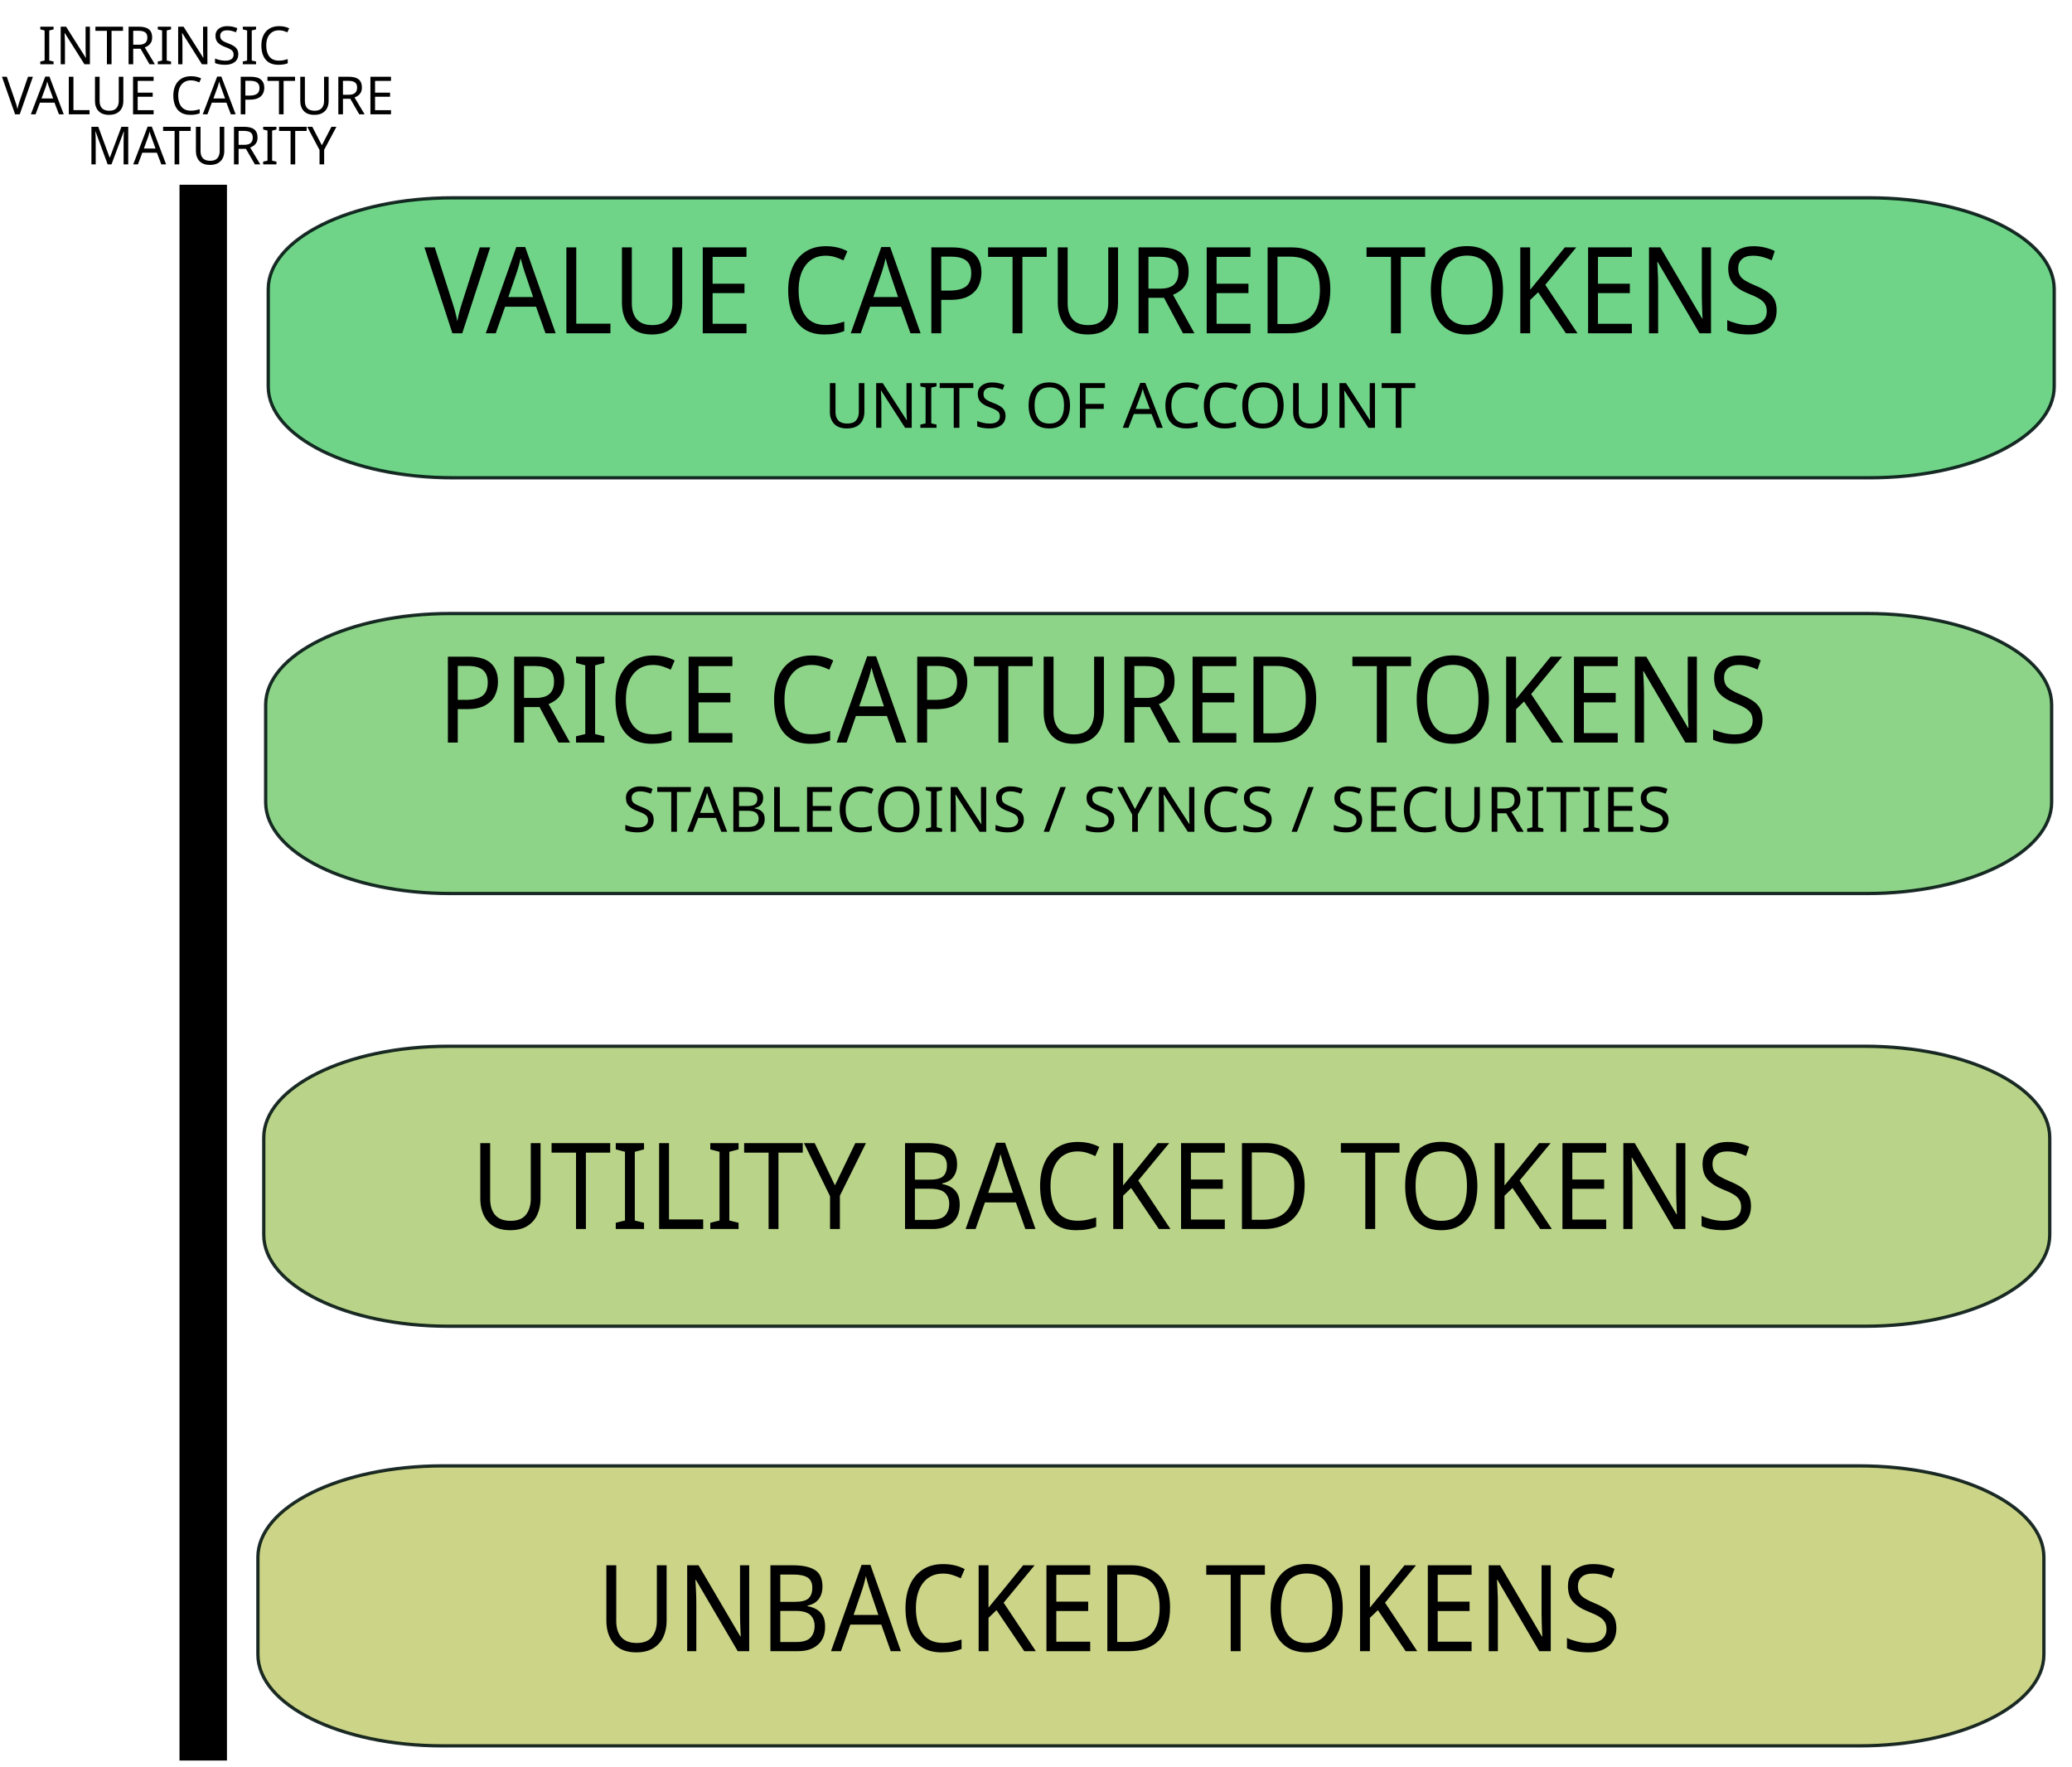
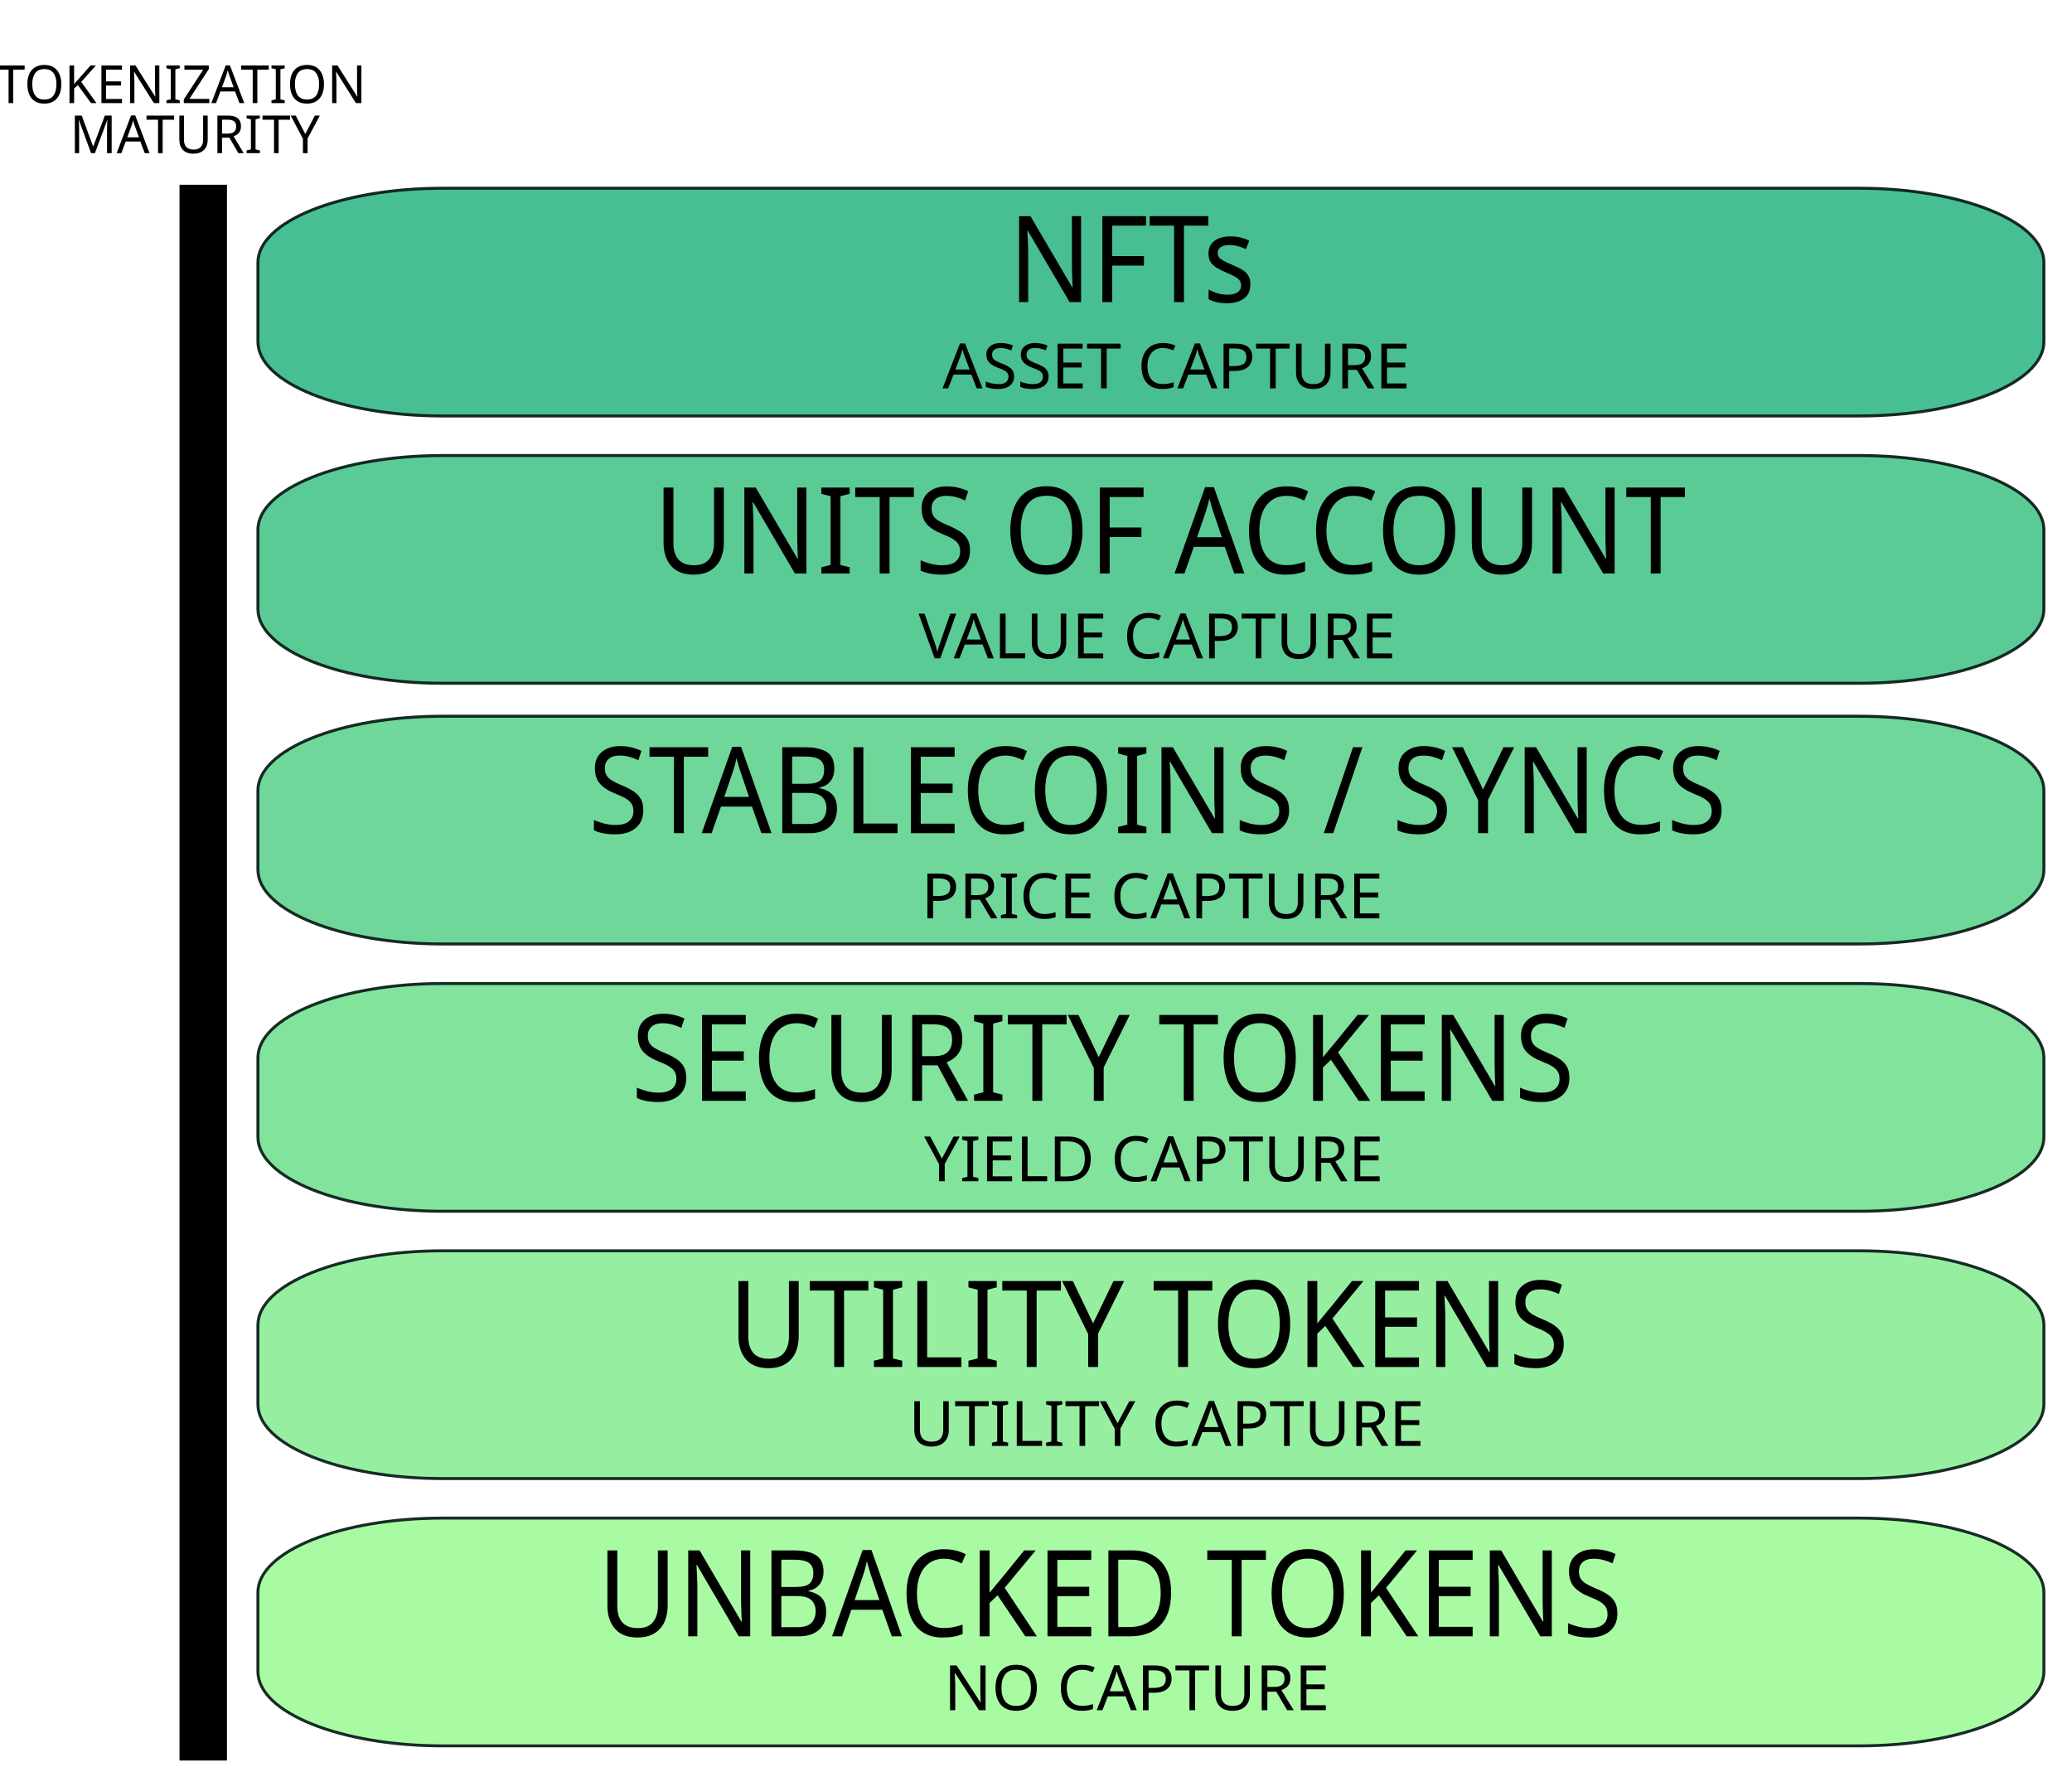
<svg xmlns="http://www.w3.org/2000/svg" id="svg207" version="1.1" preserveAspectRatio="xMinYMin meet" viewBox="0 0 629.157 536.46" height="536.46" width="629.157">
  <defs id="svgEditorDefs">
    <marker style="overflow:visible" id="marker108718" refX="0.0" refY="0.0" orient="auto">
      <path transform="scale(0.8) translate(12.5,0)" style="fill-rule:evenodd;fill:context-stroke;stroke:context-stroke;stroke-width:1.0pt" d="M 0.0,0.0 L 5.0,-5.0 L -12.5,0.0 L 5.0,5.0 L 0.0,0.0 z " id="path108449" />
    </marker>
    <marker style="overflow:visible" id="DotL" refX="0.0" refY="0.0" orient="auto">
      <path transform="scale(0.8) translate(7.4, 1)" style="fill-rule:evenodd;fill:context-stroke;stroke:context-stroke;stroke-width:1.0pt" d="M -2.5,-1.0 C -2.5,1.76 -4.74,4.0 -7.5,4.0 C -10.26,4.0 -12.5,1.76 -12.5,-1.0 C -12.5,-3.76 -10.26,-6.0 -7.5,-6.0 C -4.74,-6.0 -2.5,-3.76 -2.5,-1.0 z " id="path108510" />
    </marker>
    <linearGradient id="linearGradient44679">
      <stop style="stop-color:#000000;stop-opacity:1;" offset="0" id="stop44677" />
    </linearGradient>
    <marker style="overflow:visible" id="marker1502" refX="0" refY="0" orient="auto">
      <path transform="matrix(-0.8,0,0,-0.8,-10,0)" style="fill:context-stroke;fill-rule:evenodd;stroke:context-stroke;stroke-width:1pt" d="M 0,0 5,-5 -12.5,0 5,5 Z" id="path1235" />
    </marker>
    <marker style="overflow:visible" id="marker1493" refX="0" refY="0" orient="auto">
      <path transform="matrix(0.8,0,0,0.8,10,0)" style="fill:context-stroke;fill-rule:evenodd;stroke:context-stroke;stroke-width:1pt" d="M 0,0 5,-5 -12.5,0 5,5 Z" id="path1232" />
    </marker>
    <marker style="overflow:visible" id="marker163883" refX="0" refY="0" orient="auto">
      <path transform="matrix(-0.8,0,0,-0.8,-10,0)" style="fill:context-stroke;fill-rule:evenodd;stroke:context-stroke;stroke-width:1pt" d="M 0,0 5,-5 -12.5,0 5,5 Z" id="path163881" />
    </marker>
    <marker style="overflow:visible" id="marker163873" refX="0" refY="0" orient="auto">
      <path transform="matrix(0.8,0,0,0.8,10,0)" style="fill:context-stroke;fill-rule:evenodd;stroke:context-stroke;stroke-width:1pt" d="M 0,0 5,-5 -12.5,0 5,5 Z" id="path163871" />
    </marker>
    <marker style="overflow:visible" id="Arrow1Lend" refX="0" refY="0" orient="auto">
      <path transform="matrix(-0.8,0,0,-0.8,-10,0)" style="fill:context-stroke;fill-rule:evenodd;stroke:context-stroke;stroke-width:1pt" d="M 0,0 5,-5 -12.5,0 5,5 Z" id="path163590" />
    </marker>
    <marker style="overflow:visible" id="Arrow1Lstart" refX="0" refY="0" orient="auto">
      <path transform="matrix(0.8,0,0,0.8,10,0)" style="fill:context-stroke;fill-rule:evenodd;stroke:context-stroke;stroke-width:1pt" d="M 0,0 5,-5 -12.5,0 5,5 Z" id="path163587" />
    </marker>
    <marker style="overflow:visible" id="Arrow2Lend" refX="0" refY="0" orient="auto">
      <path transform="matrix(-1.1,0,0,-1.1,-1.1,0)" d="M 8.719,4.034 -2.207,0.016 8.719,-4.002 c -1.745,2.372 -1.735,5.617 -6e-7,8.035 z" style="fill:context-stroke;fill-rule:evenodd;stroke:context-stroke;stroke-width:0.625;stroke-linejoin:round" id="path163608" />
    </marker>
    <style type="text/css" id="style166">.svg_text_unselect{-moz-user-select: none;-webkit-user-select: none;-ms-user-select: none;}
</style>
    <linearGradient gradientUnits="objectBoundingBox" id="lgrd2-black-white" spreadMethod="pad" x1="0" x2="1" y1="0" y2="1">
      <stop offset="0%" stop-color="black" id="stop168" />
      <stop offset="100%" stop-color="white" id="stop170" />
    </linearGradient>
    <pattern height="10" id="hatch-black-45" patternTransform="rotate(45) scale(0.4)" patternUnits="userSpaceOnUse" viewBox="0 0 10 10" width="10" x="0" y="0">
      <line style="stroke:black;stroke-width:1px;" x1="0" x2="10" y1="5" y2="5" id="line173" />
    </pattern>
    <marker id="arrow15-12-left" markerHeight="12" markerUnits="strokeWidth" markerWidth="15" orient="auto" refX="3" refY="0" viewBox="0 -5 20 20">
      <path d="M 15,-5 0,0 15,5 Z" fill="#000000" id="path176" />
    </marker>
    <marker id="arrow10-8-left" markerHeight="8" markerUnits="strokeWidth" markerWidth="10" orient="auto" refX="3" refY="0" viewBox="0 -5 20 20">
      <path d="M 15,-5 0,0 15,5 Z" fill="#000000" id="path179" />
    </marker>
    <marker id="diam8" markerHeight="8" markerUnits="strokeWidth" markerWidth="8" orient="auto" refX="0" refY="0" viewBox="-5 -5 10 10">
      <path d="M -5,0 0,5 5,0 0,-5 Z" fill="#000000" id="path182" />
    </marker>
    <marker id="arrow20-16-left" markerHeight="16" markerUnits="strokeWidth" markerWidth="20" orient="auto" refX="3" refY="0" viewBox="0 -5 20 20">
      <path d="M 15,-5 0,0 15,5 Z" fill="#000000" id="path185" />
    </marker>
    <marker id="arrow15-12-right" markerHeight="12" markerUnits="strokeWidth" markerWidth="15" orient="auto" refX="-3" refY="0" viewBox="-15 -5 20 20">
      <path d="M -15,-5 0,0 -15,5 Z" fill="#000000" id="path188" />
    </marker>
    <marker id="arrow15-12-left-3" markerHeight="12" markerUnits="strokeWidth" markerWidth="15" orient="auto" refX="3" refY="0" viewBox="0 -5 20 20">
      <path d="M 15,-5 0,0 15,5 Z" fill="#000000" id="path176-8" />
    </marker>
    <marker id="arrow15-12-right-0" markerHeight="12" markerUnits="strokeWidth" markerWidth="15" orient="auto" refX="-3" refY="0" viewBox="-15 -5 20 20">
      <path d="M -15,-5 0,0 -15,5 Z" fill="#000000" id="path188-5" />
    </marker>
    <marker style="overflow:visible" id="marker1493-3" refX="0" refY="0" orient="auto">
      <path transform="matrix(0.8,0,0,0.8,10,0)" style="fill:context-stroke;fill-rule:evenodd;stroke:context-stroke;stroke-width:1pt" d="M 0,0 5,-5 -12.5,0 5,5 Z" id="path1232-6" />
    </marker>
    <marker style="overflow:visible" id="marker1502-7" refX="0" refY="0" orient="auto">
      <path transform="matrix(-0.8,0,0,-0.8,-10,0)" style="fill:context-stroke;fill-rule:evenodd;stroke:context-stroke;stroke-width:1pt" d="M 0,0 5,-5 -12.5,0 5,5 Z" id="path1235-5" />
    </marker>
    <marker style="overflow:visible" id="marker1493-3-9" refX="0" refY="0" orient="auto">
      <path transform="matrix(0.8,0,0,0.8,10,0)" style="fill:context-stroke;fill-rule:evenodd;stroke:context-stroke;stroke-width:1pt" d="M 0,0 5,-5 -12.5,0 5,5 Z" id="path1232-6-1" />
    </marker>
    <marker style="overflow:visible" id="marker1502-7-2" refX="0" refY="0" orient="auto">
      <path transform="matrix(-0.8,0,0,-0.8,-10,0)" style="fill:context-stroke;fill-rule:evenodd;stroke:context-stroke;stroke-width:1pt" d="M 0,0 5,-5 -12.5,0 5,5 Z" id="path1235-5-7" />
    </marker>
  </defs>
-   <rect style="fill:#ccd488;stroke:#00110f;stroke-linejoin:round;stroke-opacity:0.885;fill-opacity:1" id="rect7814" width="542.313" height="85.024" x="78.313" y="445.105" rx="56.088" ry="27.734" />
-   <rect style="fill:#b9d488;fill-opacity:1;stroke:#00110f;stroke-linejoin:round;stroke-opacity:0.885" id="rect7814-6" width="542.313" height="85.024" x="80.089" y="317.69" rx="56.088" ry="27.734" />
-   <rect style="fill:#8dd488;fill-opacity:1;stroke:#00110f;stroke-linejoin:round;stroke-opacity:0.885" id="rect7814-6-6" width="542.313" height="85.024" x="80.666" y="186.293" rx="56.088" ry="27.734" />
-   <rect style="fill:#6fd488;fill-opacity:1;stroke:#00110f;stroke-linejoin:round;stroke-opacity:0.885" id="rect7814-6-6-4" width="542.313" height="85.024" x="81.447" y="60.061" rx="56.088" ry="27.734" />
+   <rect style="fill:#a9fba3;fill-opacity:1;stroke:#00110f;stroke-width:0.902;stroke-linejoin:round;stroke-opacity:0.885" id="rect7814" width="542.313" height="69.163" x="78.313" y="460.966" rx="56.088" ry="22.56" />
+   <rect style="fill:#96efa0;fill-opacity:1;stroke:#00110f;stroke-width:0.902;stroke-linejoin:round;stroke-opacity:0.885" id="rect7814-0" width="542.313" height="69.163" x="78.313" y="379.802" rx="56.088" ry="22.56" />
+   <rect style="fill:#82e39c;fill-opacity:1;stroke:#00110f;stroke-width:0.902;stroke-linejoin:round;stroke-opacity:0.885" id="rect7814-0-9" width="542.313" height="69.163" x="78.313" y="298.639" rx="56.088" ry="22.56" />
+   <rect style="fill:#6fd799;fill-opacity:1;stroke:#00110f;stroke-width:0.902;stroke-linejoin:round;stroke-opacity:0.885" id="rect7814-0-9-4" width="542.313" height="69.163" x="78.313" y="217.476" rx="56.088" ry="22.56" />
+   <rect style="fill:#5bcb95;fill-opacity:1;stroke:#00110f;stroke-width:0.902;stroke-linejoin:round;stroke-opacity:0.885" id="rect7814-0-9-4-9" width="542.313" height="69.163" x="78.313" y="138.312" rx="56.088" ry="22.56" />
+   <rect style="fill:#48bf92;fill-opacity:1;stroke:#00110f;stroke-width:0.902;stroke-linejoin:round;stroke-opacity:0.885" id="rect7814-0-9-4-9-9" width="542.313" height="69.163" x="78.313" y="57.149" rx="56.088" ry="22.56" />
  <rect x="54.836" y="56.424" style="fill:#000000;fill-opacity:1;stroke:#000000;stroke-width:0.655px;stroke-opacity:1" id="e1_rectangle" width="13.748" height="477.828" />
-   <text xml:space="preserve" style="font-style:normal;font-weight:normal;font-size:15.832px;line-height:0.95;font-family:sans-serif;text-align:center;letter-spacing:0px;word-spacing:0px;text-anchor:middle;fill:#000000;fill-opacity:1;stroke:none;stroke-width:0.99" x="71.06" y="19.311" id="text5317-6-8-7-3" transform="scale(0.9895235,1.010587)">
-     <tspan id="tspan39879" x="71.06" y="19.311">
-       <tspan id="tspan5315-2-4-2-6" x="71.06" y="19.311" style="font-size:15.832px;text-align:center;text-anchor:middle;fill:#000000;stroke-width:0.99">INTRINSIC</tspan>
-     </tspan>
-     <tspan id="tspan39881" x="71.06" y="34.352">VALUE CAPTURE</tspan>
-     <tspan x="71.06" y="49.393" id="tspan48512">MATURITY</tspan>
+   <text xml:space="preserve" style="font-style:normal;font-weight:normal;font-size:15.832px;line-height:0.95;font-family:sans-serif;text-align:center;letter-spacing:0px;word-spacing:0px;text-anchor:middle;fill:#000000;fill-opacity:1;stroke:none;stroke-width:0.99" x="65.973" y="30.977" id="text5317-6-8-7-3" transform="scale(0.9895235,1.010587)">
+     <tspan id="tspan39881" x="65.973" y="30.977">TOKENIZATION</tspan>
+     <tspan x="65.973" y="46.018" id="tspan48512">MATURITY</tspan>
  </text>
-   <text xml:space="preserve" style="font-style:normal;font-weight:normal;font-size:34.854px;line-height:0.95;font-family:sans-serif;text-align:center;letter-spacing:0px;word-spacing:0px;text-anchor:middle;fill:#000000;fill-opacity:1;stroke:none;stroke-width:2.178" x="366.482" y="478.437" id="text5317-6-8-7-3-4" transform="scale(0.9542511,1.047942)">
-     <tspan id="tspan5315-2-4-2-6-0" x="366.482" y="478.437" style="font-size:34.854px;text-align:center;text-anchor:middle;fill:#000000;stroke-width:2.178">UNBACKED TOKENS</tspan>
+   <text xml:space="preserve" style="font-style:normal;font-weight:normal;font-size:34.854px;line-height:0.95;font-family:sans-serif;text-align:center;letter-spacing:0px;word-spacing:0px;text-anchor:middle;fill:#000000;fill-opacity:1;stroke:none;stroke-width:2.178" x="366.814" y="474.133" id="text5317-6-8-7-3-4" transform="scale(0.9542511,1.047942)">
+     <tspan id="tspan5315-2-4-2-6-0" x="366.814" y="474.133" style="font-size:34.854px;text-align:center;text-anchor:middle;fill:#000000;stroke-width:2.178">UNBACKED TOKENS</tspan>
  </text>
-   <text xml:space="preserve" style="font-style:normal;font-weight:normal;font-size:34.854px;line-height:0.95;font-family:sans-serif;text-align:center;letter-spacing:0px;word-spacing:0px;text-anchor:middle;fill:#000000;fill-opacity:1;stroke:none;stroke-width:2.178" x="367.841" y="356.118" id="text5317-6-8-7-3-4-0" transform="scale(0.9542511,1.047942)">
-     <tspan id="tspan5315-2-4-2-6-0-6" x="367.841" y="356.118" style="font-size:34.854px;text-align:center;text-anchor:middle;fill:#000000;stroke-width:2.178">UTILITY BACKED TOKENS</tspan>
+   <text xml:space="preserve" style="font-style:normal;font-weight:normal;font-size:34.854px;line-height:0.95;font-family:sans-serif;text-align:center;letter-spacing:0px;word-spacing:0px;text-anchor:middle;fill:#000000;fill-opacity:1;stroke:none;stroke-width:2.178" x="364.543" y="318.974" id="text5317-6-8-7-3-4-1" transform="scale(0.9542511,1.047942)">
+     <tspan id="tspan5315-2-4-2-6-0-9" x="364.543" y="318.974" style="font-size:34.854px;text-align:center;text-anchor:middle;fill:#000000;stroke-width:2.178">SECURITY TOKENS</tspan>
  </text>
-   <text xml:space="preserve" style="font-style:normal;font-weight:normal;font-size:34.854px;line-height:0.95;font-family:sans-serif;text-align:center;letter-spacing:0px;word-spacing:0px;text-anchor:middle;fill:#000000;fill-opacity:1;stroke:none;stroke-width:2.178" x="364.4" y="215.165" id="text5317-6-8-7-3-4-0-6" transform="scale(0.9542511,1.047942)">
-     <tspan id="tspan5315-2-4-2-6-0-6-2" x="364.4" y="215.165" style="font-size:34.854px;text-align:center;text-anchor:middle;fill:#000000;stroke-width:2.178">PRICE CAPTURED TOKENS</tspan>
+   <text xml:space="preserve" style="font-style:normal;font-weight:normal;font-size:34.854px;line-height:0.95;font-family:sans-serif;text-align:center;letter-spacing:0px;word-spacing:0px;text-anchor:middle;fill:#000000;fill-opacity:1;stroke:none;stroke-width:2.178" x="379.129" y="396.09" id="text5317-6-8-7-3-4-0" transform="scale(0.9542511,1.047942)">
+     <tspan id="tspan5315-2-4-2-6-0-6" x="379.129" y="396.09" style="font-size:34.854px;text-align:center;text-anchor:middle;fill:#000000;stroke-width:2.178">UTILITY TOKENS</tspan>
  </text>
-   <text xml:space="preserve" style="font-style:normal;font-weight:normal;font-size:34.854px;line-height:0.95;font-family:sans-serif;text-align:center;letter-spacing:0px;word-spacing:0px;text-anchor:middle;fill:#000000;fill-opacity:1;stroke:none;stroke-width:2.178" x="364.608" y="96.576" id="text5317-6-8-7-3-4-0-6-8" transform="scale(0.9542511,1.047942)">
-     <tspan id="tspan5315-2-4-2-6-0-6-2-9" x="364.608" y="96.576" style="font-size:34.854px;text-align:center;text-anchor:middle;fill:#000000;stroke-width:2.178">VALUE CAPTURED TOKENS</tspan>
+   <text xml:space="preserve" style="font-style:normal;font-weight:normal;font-size:34.854px;line-height:0.95;font-family:sans-serif;text-align:center;letter-spacing:0px;word-spacing:0px;text-anchor:middle;fill:#000000;fill-opacity:1;stroke:none;stroke-width:2.178" x="381.912" y="241.414" id="text5317-6-8-7-3-4-0-6" transform="scale(0.9542511,1.047942)">
+     <tspan id="tspan5315-2-4-2-6-0-6-2" x="381.912" y="241.414" style="font-size:34.854px;text-align:center;text-anchor:middle;fill:#000000;stroke-width:2.178">STABLECOINS / SYNCS</tspan>
  </text>
-   <text xml:space="preserve" style="font-style:normal;font-weight:normal;font-size:19.046px;line-height:0.95;font-family:sans-serif;text-align:center;letter-spacing:0px;word-spacing:0px;text-anchor:middle;fill:#000000;fill-opacity:1;stroke:none;stroke-width:1.19" x="347.239" y="130.029" id="text5317-6-8-7-3-4-0-6-8-6" transform="scale(1.000894,0.9991072)">
-     <tspan id="tspan5315-2-4-2-6-0-6-2-9-0" x="347.239" y="130.029" style="font-size:19.046px;text-align:center;text-anchor:middle;fill:#000000;stroke-width:1.19">UNITS OF ACCOUNT</tspan>
+   <text xml:space="preserve" style="font-style:normal;font-weight:normal;font-size:34.854px;line-height:0.95;font-family:sans-serif;text-align:center;letter-spacing:0px;word-spacing:0px;text-anchor:middle;fill:#000000;fill-opacity:1;stroke:none;stroke-width:2.178" x="385.862" y="166.161" id="text5317-6-8-7-3-4-0-6-8" transform="scale(0.9542511,1.047942)">
+     <tspan id="tspan5315-2-4-2-6-0-6-2-9" x="385.862" y="166.161" style="font-size:34.854px;text-align:center;text-anchor:middle;fill:#000000;stroke-width:2.178">UNITS OF ACCOUNT</tspan>
  </text>
-   <text xml:space="preserve" style="font-style:normal;font-weight:normal;font-size:19.046px;line-height:0.95;font-family:sans-serif;text-align:center;letter-spacing:0px;word-spacing:0px;text-anchor:middle;fill:#000000;fill-opacity:1;stroke:none;stroke-width:1.19" x="355.346" y="252.789" id="text5317-6-8-7-3-4-0-6-8-6-5" transform="scale(1.000894,0.9991072)">
-     <tspan id="tspan5315-2-4-2-6-0-6-2-9-0-2" x="355.346" y="252.789" style="font-size:19.046px;text-align:center;text-anchor:middle;fill:#000000;stroke-width:1.19">STABLECOINS / SYNCS / SECURITIES</tspan>
+   <text xml:space="preserve" style="font-style:normal;font-weight:normal;font-size:34.854px;line-height:0.95;font-family:sans-serif;text-align:center;letter-spacing:0px;word-spacing:0px;text-anchor:middle;fill:#000000;fill-opacity:1;stroke:none;stroke-width:2.178" x="373.77" y="87.519" id="text5317-6-8-7-3-4-0-6-8-3" transform="scale(0.9542511,1.047942)">
+     <tspan id="tspan5315-2-4-2-6-0-6-2-9-6" x="373.77" y="87.519" style="font-size:34.854px;text-align:center;text-anchor:middle;fill:#000000;stroke-width:2.178">NFTs</tspan>
+   </text>
+   <text xml:space="preserve" style="font-style:normal;font-weight:normal;font-size:19.046px;line-height:0.95;font-family:sans-serif;text-align:center;letter-spacing:0px;word-spacing:0px;text-anchor:middle;fill:#000000;fill-opacity:1;stroke:none;stroke-width:1.19" x="358.494" y="200.091" id="text5317-6-8-7-3-4-0-6-8-6" transform="scale(1.000894,0.9991072)">
+     <tspan id="tspan5315-2-4-2-6-0-6-2-9-0" x="358.494" y="200.091" style="font-size:19.046px;text-align:center;text-anchor:middle;fill:#000000;stroke-width:1.19">VALUE CAPTURE</tspan>
+   </text>
+   <text xml:space="preserve" style="font-style:normal;font-weight:normal;font-size:19.046px;line-height:0.95;font-family:sans-serif;text-align:center;letter-spacing:0px;word-spacing:0px;text-anchor:middle;fill:#000000;fill-opacity:1;stroke:none;stroke-width:1.19" x="364.302" y="118.039" id="text5317-6-8-7-3-4-0-6-8-6-0" transform="scale(1.000894,0.9991072)">
+     <tspan id="tspan5315-2-4-2-6-0-6-2-9-0-5" x="364.302" y="118.039" style="font-size:19.046px;text-align:center;text-anchor:middle;fill:#000000;stroke-width:1.19">ASSET CAPTURE</tspan>
+   </text>
+   <text xml:space="preserve" style="font-style:normal;font-weight:normal;font-size:19.046px;line-height:0.95;font-family:sans-serif;text-align:center;letter-spacing:0px;word-spacing:0px;text-anchor:middle;fill:#000000;fill-opacity:1;stroke:none;stroke-width:1.19" x="356.983" y="279.099" id="text5317-6-8-7-3-4-0-6-8-6-5" transform="scale(1.000894,0.9991072)">
+     <tspan id="tspan5315-2-4-2-6-0-6-2-9-0-2" x="356.983" y="279.099" style="font-size:19.046px;text-align:center;text-anchor:middle;fill:#000000;stroke-width:1.19">PRICE CAPTURE</tspan>
+   </text>
+   <text xml:space="preserve" style="font-style:normal;font-weight:normal;font-size:19.046px;line-height:0.95;font-family:sans-serif;text-align:center;letter-spacing:0px;word-spacing:0px;text-anchor:middle;fill:#000000;fill-opacity:1;stroke:none;stroke-width:1.19" x="357.457" y="359.012" id="text5317-6-8-7-3-4-0-6-8-6-5-5" transform="scale(1.000894,0.9991072)">
+     <tspan id="tspan5315-2-4-2-6-0-6-2-9-0-2-4" x="357.457" y="359.012" style="font-size:19.046px;text-align:center;text-anchor:middle;fill:#000000;stroke-width:1.19">YIELD CAPTURE</tspan>
+   </text>
+   <text xml:space="preserve" style="font-style:normal;font-weight:normal;font-size:19.046px;line-height:0.95;font-family:sans-serif;text-align:center;letter-spacing:0px;word-spacing:0px;text-anchor:middle;fill:#000000;fill-opacity:1;stroke:none;stroke-width:1.19" x="361.287" y="439.449" id="text5317-6-8-7-3-4-0-6-8-6-5-5-0" transform="scale(1.000894,0.9991072)">
+     <tspan id="tspan5315-2-4-2-6-0-6-2-9-0-2-4-2" x="361.287" y="439.449" style="font-size:19.046px;text-align:center;text-anchor:middle;fill:#000000;stroke-width:1.19">UTILITY CAPTURE</tspan>
+   </text>
+   <text xml:space="preserve" style="font-style:normal;font-weight:normal;font-size:19.046px;line-height:0.95;font-family:sans-serif;text-align:center;letter-spacing:0px;word-spacing:0px;text-anchor:middle;fill:#000000;fill-opacity:1;stroke:none;stroke-width:1.19" x="352.299" y="519.76" id="text5317-6-8-7-3-4-0-6-8-6-5-5-0-9" transform="scale(1.000894,0.9991072)">
+     <tspan id="tspan5315-2-4-2-6-0-6-2-9-0-2-4-2-4" x="352.299" y="519.76" style="font-size:19.046px;text-align:center;text-anchor:middle;fill:#000000;stroke-width:1.19">NO CAPTURE</tspan>
  </text>
  <text xml:space="preserve" style="font-style:normal;font-weight:normal;font-size:40px;line-height:1.25;font-family:sans-serif;letter-spacing:0px;word-spacing:0px;fill:#000000;fill-opacity:1;stroke:none" x="89.309" y="20.209" id="text50842">
    <tspan id="tspan50840" x="89.309" y="20.209" />
    <tspan id="tspan50844" x="89.309" y="70.209" />
  </text>
</svg>
